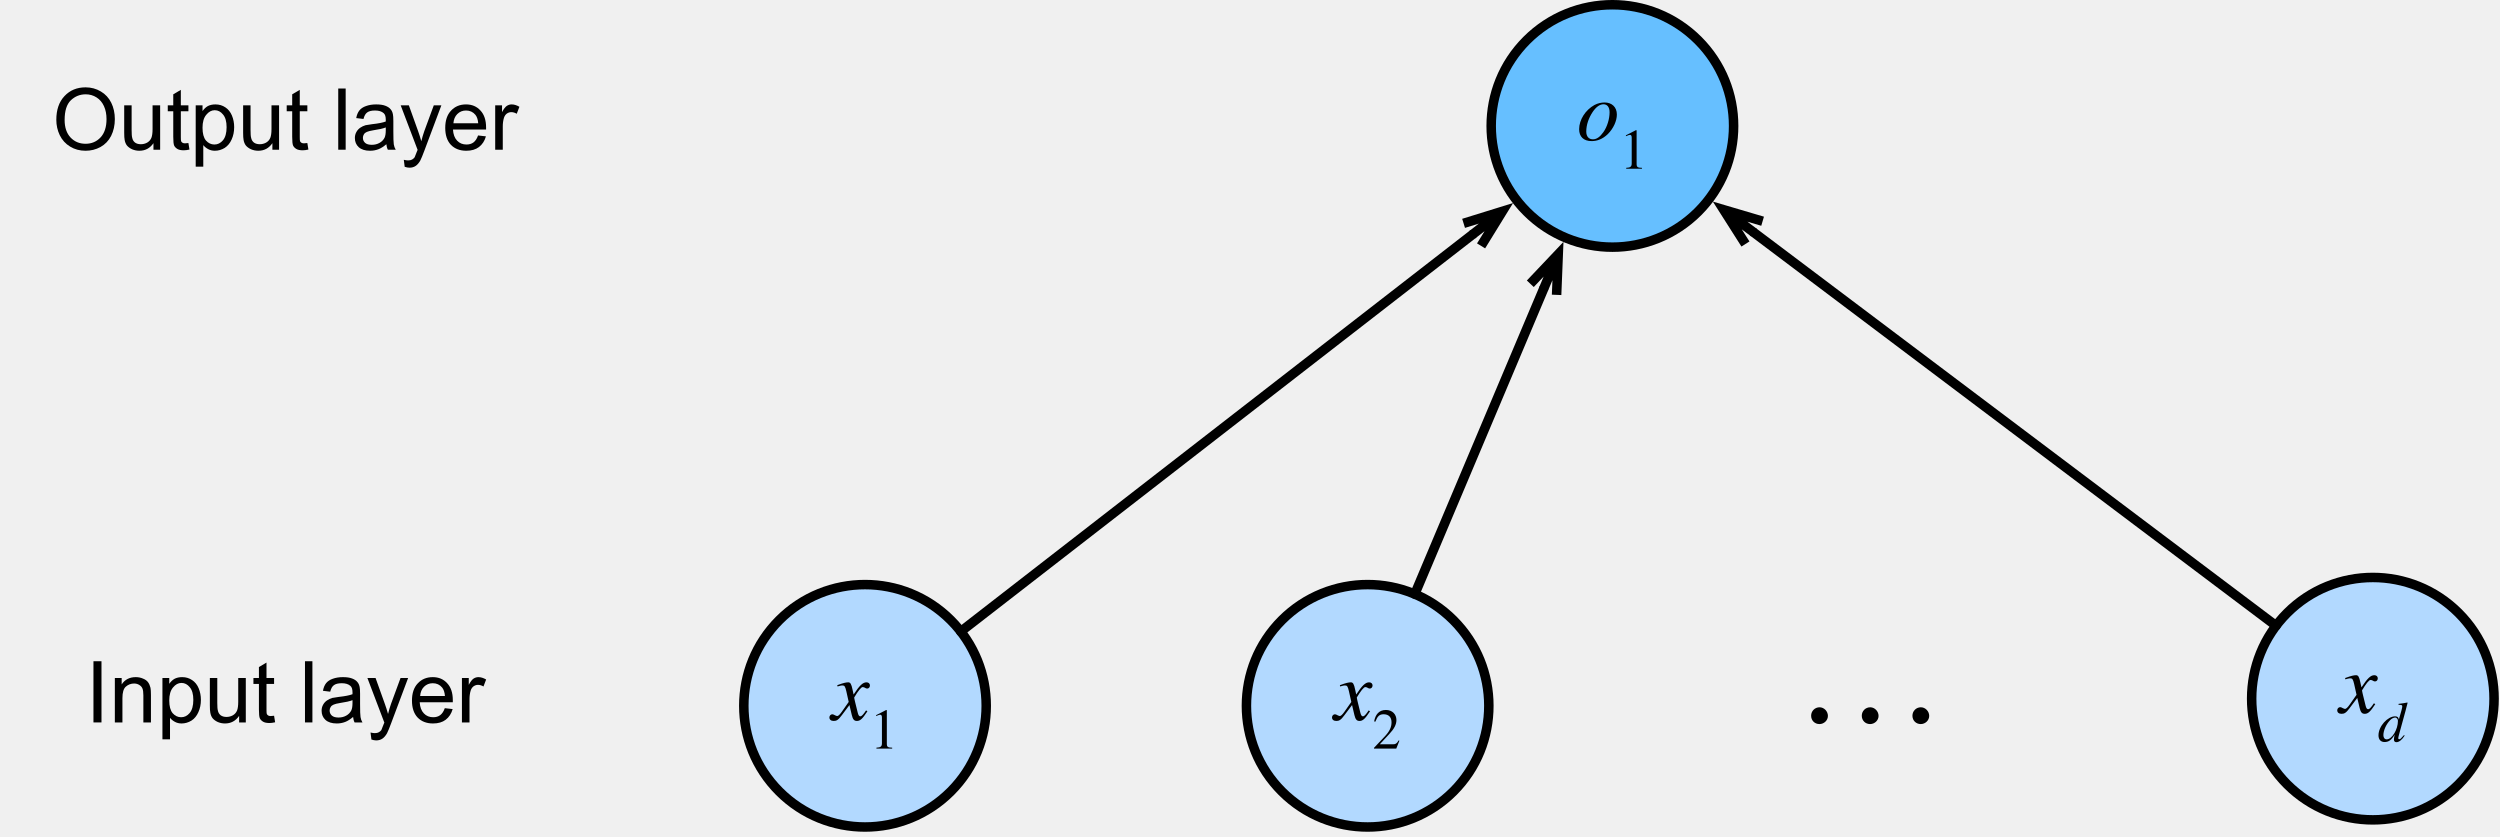
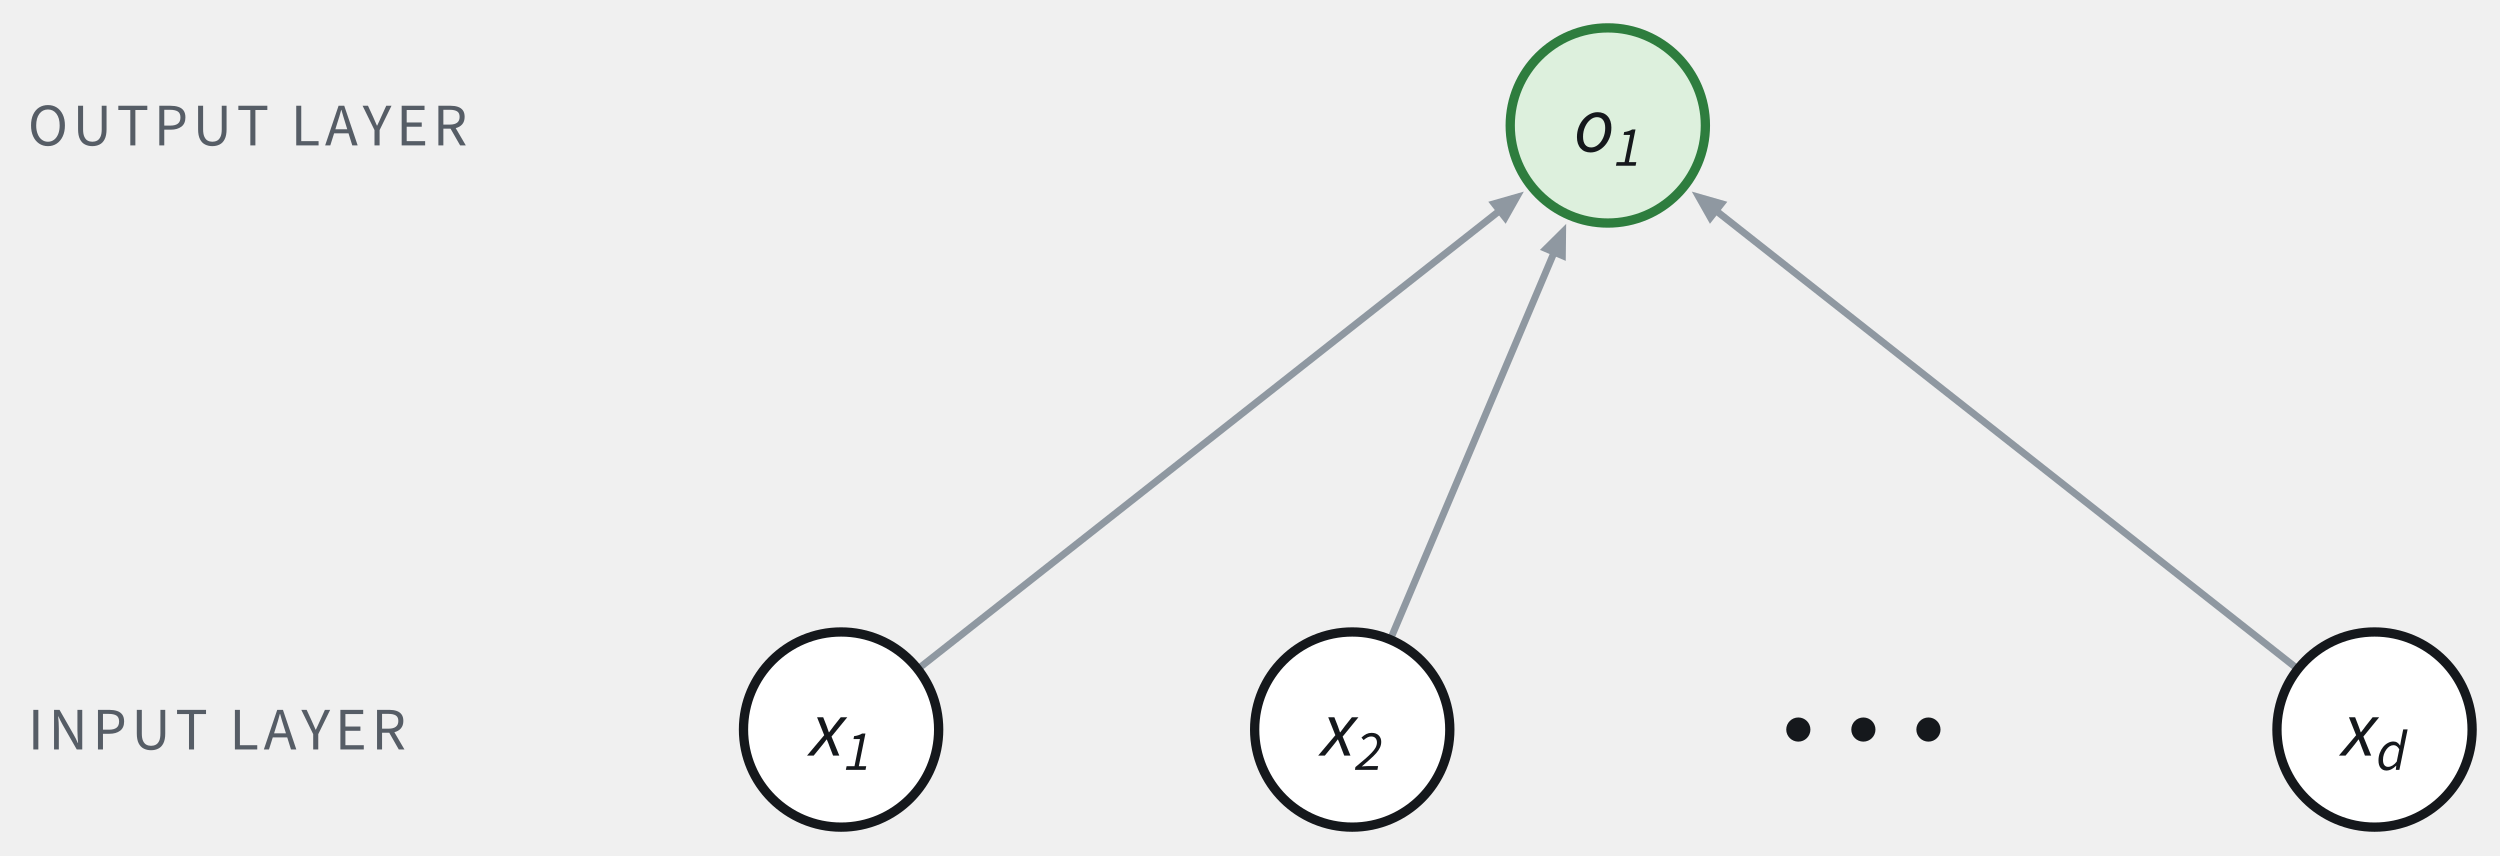
- <svg xmlns="http://www.w3.org/2000/svg" xmlns:xlink="http://www.w3.org/1999/xlink" width="263pt" height="88pt" viewBox="0 0 263 88" version="1.1">
-   <defs>
-     <g>
-       <symbol overflow="visible" id="glyph0-0">
-         <path style="stroke:none;" d="" />
-       </symbol>
-       <symbol overflow="visible" id="glyph0-1">
-         <path style="stroke:none;" d="M 2.188 -3.188 C 2.062 -3.812 1.953 -3.969 1.734 -3.969 C 1.516 -3.969 1.219 -3.906 0.672 -3.703 L 0.578 -3.672 L 0.609 -3.531 L 0.766 -3.578 C 0.938 -3.625 1.047 -3.641 1.109 -3.641 C 1.344 -3.641 1.406 -3.562 1.531 -3.031 L 1.781 -1.906 L 1.047 -0.859 C 0.859 -0.594 0.688 -0.422 0.578 -0.422 C 0.531 -0.422 0.438 -0.453 0.344 -0.5 C 0.234 -0.562 0.141 -0.609 0.062 -0.609 C -0.109 -0.609 -0.25 -0.453 -0.25 -0.281 C -0.25 -0.047 -0.078 0.094 0.203 0.094 C 0.484 0.094 0.672 0.016 1.062 -0.516 L 1.859 -1.578 L 2.109 -0.516 C 2.219 -0.062 2.359 0.094 2.641 0.094 C 2.984 0.094 3.219 -0.109 3.75 -0.922 L 3.609 -1.016 C 3.531 -0.922 3.5 -0.859 3.422 -0.75 C 3.219 -0.484 3.109 -0.391 3 -0.391 C 2.875 -0.391 2.797 -0.516 2.734 -0.766 L 2.438 -1.969 C 2.391 -2.188 2.359 -2.312 2.359 -2.375 C 2.766 -3.062 3.094 -3.469 3.25 -3.469 C 3.469 -3.469 3.547 -3.312 3.719 -3.312 C 3.891 -3.312 4.016 -3.453 4.016 -3.641 C 4.016 -3.828 3.875 -3.969 3.656 -3.969 C 3.266 -3.969 2.922 -3.641 2.297 -2.688 Z M 2.188 -3.188 " />
-       </symbol>
-       <symbol overflow="visible" id="glyph0-2">
-         <path style="stroke:none;" d="M 4.219 -2.703 C 4.219 -3.5 3.672 -3.969 2.938 -3.969 C 2.578 -3.969 2.219 -3.891 1.859 -3.703 C 0.922 -3.188 0.25 -2.156 0.25 -1.156 C 0.25 -0.375 0.719 0.094 1.562 0.094 C 2.156 0.094 2.734 -0.125 3.266 -0.641 C 3.859 -1.234 4.219 -2.031 4.219 -2.703 Z M 3.453 -2.938 C 3.453 -2.25 3.203 -1.406 2.797 -0.844 C 2.438 -0.344 2.094 -0.094 1.703 -0.094 C 1.281 -0.094 1 -0.375 1 -0.906 C 1 -1.625 1.25 -2.328 1.672 -2.969 C 2.031 -3.5 2.422 -3.781 2.812 -3.781 C 3.203 -3.781 3.453 -3.484 3.453 -2.938 Z M 3.453 -2.938 " />
-       </symbol>
-       <symbol overflow="visible" id="glyph1-0">
-         <path style="stroke:none;" d="" />
-       </symbol>
-       <symbol overflow="visible" id="glyph1-1">
-         <path style="stroke:none;" d="M 2.359 0 L 2.359 -0.094 C 1.906 -0.094 1.797 -0.203 1.797 -0.453 L 1.797 -4.031 L 1.734 -4.062 L 0.672 -3.516 L 0.672 -3.422 L 0.828 -3.484 C 0.938 -3.531 1.031 -3.562 1.094 -3.562 C 1.219 -3.562 1.281 -3.469 1.281 -3.266 L 1.281 -0.562 C 1.281 -0.234 1.156 -0.109 0.703 -0.094 L 0.703 0 Z M 2.359 0 " />
-       </symbol>
-       <symbol overflow="visible" id="glyph1-2">
-         <path style="stroke:none;" d="M 2.844 -0.828 L 2.766 -0.859 C 2.562 -0.516 2.438 -0.453 2.188 -0.453 L 0.781 -0.453 L 1.766 -1.516 C 2.297 -2.078 2.531 -2.531 2.531 -3 C 2.531 -3.594 2.109 -4.062 1.422 -4.062 C 0.688 -4.062 0.312 -3.562 0.188 -2.859 L 0.312 -2.828 C 0.547 -3.422 0.75 -3.609 1.188 -3.609 C 1.703 -3.609 2.016 -3.312 2.016 -2.766 C 2.016 -2.25 1.812 -1.797 1.234 -1.203 L 0.172 -0.078 L 0.172 0 L 2.516 0 Z M 2.844 -0.828 " />
-       </symbol>
-       <symbol overflow="visible" id="glyph2-0">
-         <path style="stroke:none;" d="M 1.125 0 L 1.125 -5.625 L 5.625 -5.625 L 5.625 0 Z M 1.266 -0.141 L 5.484 -0.141 L 5.484 -5.484 L 1.266 -5.484 Z M 1.266 -0.141 " />
-       </symbol>
-       <symbol overflow="visible" id="glyph2-1">
-         <path style="stroke:none;" d="M 0.844 0 L 0.844 -6.438 L 1.688 -6.438 L 1.688 0 Z M 0.844 0 " />
-       </symbol>
-       <symbol overflow="visible" id="glyph2-2">
-         <path style="stroke:none;" d="M 0.594 0 L 0.594 -4.672 L 1.312 -4.672 L 1.312 -4 C 1.645 -4.508 2.141 -4.766 2.797 -4.766 C 3.078 -4.766 3.332 -4.711 3.562 -4.609 C 3.801 -4.516 3.977 -4.383 4.094 -4.219 C 4.207 -4.062 4.289 -3.867 4.344 -3.641 C 4.375 -3.492 4.391 -3.238 4.391 -2.875 L 4.391 0 L 3.594 0 L 3.594 -2.844 C 3.594 -3.164 3.562 -3.406 3.5 -3.562 C 3.438 -3.719 3.328 -3.844 3.172 -3.938 C 3.016 -4.039 2.832 -4.094 2.625 -4.094 C 2.289 -4.094 2 -3.984 1.75 -3.766 C 1.508 -3.555 1.391 -3.148 1.391 -2.547 L 1.391 0 Z M 0.594 0 " />
-       </symbol>
-       <symbol overflow="visible" id="glyph2-3">
-         <path style="stroke:none;" d="M 0.594 1.781 L 0.594 -4.672 L 1.312 -4.672 L 1.312 -4.062 C 1.477 -4.301 1.664 -4.477 1.875 -4.594 C 2.094 -4.707 2.359 -4.766 2.672 -4.766 C 3.066 -4.766 3.414 -4.66 3.719 -4.453 C 4.02 -4.254 4.25 -3.969 4.406 -3.594 C 4.562 -3.219 4.641 -2.812 4.641 -2.375 C 4.641 -1.895 4.551 -1.461 4.375 -1.078 C 4.207 -0.691 3.961 -0.395 3.641 -0.188 C 3.316 0.008 2.973 0.109 2.609 0.109 C 2.348 0.109 2.113 0.051 1.906 -0.062 C 1.695 -0.176 1.523 -0.316 1.391 -0.484 L 1.391 1.781 Z M 1.312 -2.312 C 1.312 -1.707 1.43 -1.258 1.672 -0.969 C 1.922 -0.688 2.219 -0.547 2.562 -0.547 C 2.906 -0.547 3.203 -0.691 3.453 -0.984 C 3.711 -1.285 3.844 -1.75 3.844 -2.375 C 3.844 -2.969 3.719 -3.41 3.469 -3.703 C 3.227 -4.004 2.938 -4.156 2.594 -4.156 C 2.258 -4.156 1.961 -3.992 1.703 -3.672 C 1.441 -3.359 1.312 -2.906 1.312 -2.312 Z M 1.312 -2.312 " />
-       </symbol>
-       <symbol overflow="visible" id="glyph2-4">
-         <path style="stroke:none;" d="M 3.656 0 L 3.656 -0.688 C 3.289 -0.156 2.797 0.109 2.172 0.109 C 1.898 0.109 1.645 0.055 1.406 -0.047 C 1.164 -0.16 0.984 -0.297 0.859 -0.453 C 0.742 -0.609 0.664 -0.801 0.625 -1.031 C 0.594 -1.188 0.578 -1.438 0.578 -1.781 L 0.578 -4.672 L 1.359 -4.672 L 1.359 -2.078 C 1.359 -1.66 1.379 -1.383 1.422 -1.25 C 1.461 -1.039 1.562 -0.875 1.719 -0.75 C 1.883 -0.633 2.086 -0.578 2.328 -0.578 C 2.566 -0.578 2.789 -0.633 3 -0.75 C 3.207 -0.875 3.352 -1.039 3.438 -1.25 C 3.52 -1.457 3.562 -1.766 3.562 -2.172 L 3.562 -4.672 L 4.359 -4.672 L 4.359 0 Z M 3.656 0 " />
-       </symbol>
-       <symbol overflow="visible" id="glyph2-5">
-         <path style="stroke:none;" d="M 2.328 -0.703 L 2.438 -0.016 C 2.207 0.035 2.008 0.062 1.844 0.062 C 1.551 0.062 1.328 0.016 1.172 -0.078 C 1.016 -0.172 0.898 -0.289 0.828 -0.438 C 0.766 -0.582 0.734 -0.891 0.734 -1.359 L 0.734 -4.047 L 0.156 -4.047 L 0.156 -4.672 L 0.734 -4.672 L 0.734 -5.828 L 1.531 -6.297 L 1.531 -4.672 L 2.328 -4.672 L 2.328 -4.047 L 1.531 -4.047 L 1.531 -1.328 C 1.531 -1.098 1.539 -0.953 1.562 -0.891 C 1.594 -0.828 1.641 -0.773 1.703 -0.734 C 1.766 -0.691 1.852 -0.672 1.969 -0.672 C 2.062 -0.672 2.18 -0.68 2.328 -0.703 Z M 2.328 -0.703 " />
-       </symbol>
-       <symbol overflow="visible" id="glyph2-6">
-         <path style="stroke:none;" d="M 0.578 0 L 0.578 -6.438 L 1.359 -6.438 L 1.359 0 Z M 0.578 0 " />
-       </symbol>
-       <symbol overflow="visible" id="glyph2-7">
-         <path style="stroke:none;" d="M 3.641 -0.578 C 3.348 -0.328 3.066 -0.148 2.797 -0.047 C 2.523 0.055 2.234 0.109 1.922 0.109 C 1.41 0.109 1.016 -0.016 0.734 -0.266 C 0.461 -0.516 0.328 -0.836 0.328 -1.234 C 0.328 -1.461 0.379 -1.672 0.484 -1.859 C 0.586 -2.047 0.723 -2.195 0.891 -2.312 C 1.055 -2.426 1.242 -2.516 1.453 -2.578 C 1.609 -2.609 1.844 -2.645 2.156 -2.688 C 2.801 -2.758 3.273 -2.852 3.578 -2.969 C 3.578 -3.07 3.578 -3.141 3.578 -3.172 C 3.578 -3.492 3.504 -3.719 3.359 -3.844 C 3.148 -4.031 2.848 -4.125 2.453 -4.125 C 2.078 -4.125 1.801 -4.055 1.625 -3.922 C 1.445 -3.797 1.316 -3.566 1.234 -3.234 L 0.469 -3.328 C 0.531 -3.66 0.641 -3.926 0.797 -4.125 C 0.961 -4.332 1.195 -4.488 1.5 -4.594 C 1.812 -4.707 2.164 -4.766 2.562 -4.766 C 2.969 -4.766 3.289 -4.719 3.531 -4.625 C 3.781 -4.531 3.961 -4.41 4.078 -4.266 C 4.203 -4.129 4.285 -3.953 4.328 -3.734 C 4.359 -3.598 4.375 -3.359 4.375 -3.016 L 4.375 -1.953 C 4.375 -1.223 4.391 -0.758 4.422 -0.562 C 4.453 -0.363 4.52 -0.176 4.625 0 L 3.797 0 C 3.711 -0.164 3.66 -0.359 3.641 -0.578 Z M 3.578 -2.344 C 3.285 -2.227 2.852 -2.129 2.281 -2.047 C 1.957 -1.992 1.727 -1.938 1.594 -1.875 C 1.457 -1.82 1.352 -1.738 1.281 -1.625 C 1.207 -1.508 1.172 -1.383 1.172 -1.25 C 1.172 -1.039 1.25 -0.863 1.406 -0.719 C 1.562 -0.582 1.797 -0.516 2.109 -0.516 C 2.41 -0.516 2.68 -0.582 2.922 -0.719 C 3.16 -0.852 3.336 -1.035 3.453 -1.266 C 3.535 -1.441 3.578 -1.703 3.578 -2.047 Z M 3.578 -2.344 " />
-       </symbol>
-       <symbol overflow="visible" id="glyph2-8">
-         <path style="stroke:none;" d="M 0.562 1.797 L 0.469 1.062 C 0.645 1.102 0.797 1.125 0.922 1.125 C 1.098 1.125 1.238 1.094 1.344 1.031 C 1.445 0.977 1.535 0.898 1.609 0.797 C 1.648 0.711 1.727 0.516 1.844 0.203 C 1.863 0.16 1.891 0.098 1.922 0.016 L 0.141 -4.672 L 1 -4.672 L 1.969 -1.969 C 2.094 -1.625 2.207 -1.266 2.312 -0.891 C 2.395 -1.242 2.5 -1.598 2.625 -1.953 L 3.625 -4.672 L 4.422 -4.672 L 2.641 0.078 C 2.453 0.586 2.305 0.941 2.203 1.141 C 2.055 1.398 1.895 1.586 1.719 1.703 C 1.539 1.828 1.32 1.891 1.062 1.891 C 0.914 1.891 0.75 1.859 0.562 1.797 Z M 0.562 1.797 " />
-       </symbol>
-       <symbol overflow="visible" id="glyph2-9">
-         <path style="stroke:none;" d="M 3.781 -1.5 L 4.609 -1.406 C 4.473 -0.926 4.227 -0.551 3.875 -0.281 C 3.531 -0.02 3.086 0.109 2.547 0.109 C 1.867 0.109 1.328 -0.098 0.922 -0.516 C 0.523 -0.941 0.328 -1.535 0.328 -2.297 C 0.328 -3.078 0.531 -3.68 0.938 -4.109 C 1.344 -4.547 1.867 -4.766 2.516 -4.766 C 3.141 -4.766 3.645 -4.551 4.031 -4.125 C 4.426 -3.707 4.625 -3.113 4.625 -2.344 C 4.625 -2.289 4.625 -2.219 4.625 -2.125 L 1.141 -2.125 C 1.172 -1.613 1.316 -1.223 1.578 -0.953 C 1.836 -0.68 2.164 -0.547 2.562 -0.547 C 2.852 -0.547 3.098 -0.617 3.297 -0.766 C 3.504 -0.922 3.664 -1.164 3.781 -1.5 Z M 1.188 -2.781 L 3.797 -2.781 C 3.766 -3.176 3.664 -3.473 3.5 -3.672 C 3.25 -3.973 2.922 -4.125 2.516 -4.125 C 2.148 -4.125 1.844 -4 1.594 -3.75 C 1.352 -3.508 1.219 -3.188 1.188 -2.781 Z M 1.188 -2.781 " />
-       </symbol>
-       <symbol overflow="visible" id="glyph2-10">
-         <path style="stroke:none;" d="M 0.578 0 L 0.578 -4.672 L 1.297 -4.672 L 1.297 -3.953 C 1.473 -4.285 1.641 -4.504 1.797 -4.609 C 1.953 -4.711 2.125 -4.766 2.312 -4.766 C 2.57 -4.766 2.844 -4.68 3.125 -4.516 L 2.844 -3.781 C 2.656 -3.895 2.461 -3.953 2.266 -3.953 C 2.098 -3.953 1.941 -3.898 1.797 -3.797 C 1.66 -3.691 1.562 -3.547 1.5 -3.359 C 1.414 -3.078 1.375 -2.77 1.375 -2.438 L 1.375 0 Z M 0.578 0 " />
-       </symbol>
-       <symbol overflow="visible" id="glyph2-11">
-         <path style="stroke:none;" d="M 0.438 -3.141 C 0.438 -4.203 0.723 -5.035 1.297 -5.641 C 1.867 -6.254 2.609 -6.562 3.516 -6.562 C 4.109 -6.562 4.645 -6.414 5.125 -6.125 C 5.602 -5.844 5.969 -5.445 6.219 -4.938 C 6.469 -4.426 6.594 -3.852 6.594 -3.219 C 6.594 -2.562 6.461 -1.973 6.203 -1.453 C 5.941 -0.941 5.566 -0.551 5.078 -0.281 C 4.598 -0.02 4.078 0.109 3.516 0.109 C 2.91 0.109 2.367 -0.035 1.891 -0.328 C 1.41 -0.617 1.047 -1.02 0.797 -1.531 C 0.555 -2.039 0.438 -2.578 0.438 -3.141 Z M 1.312 -3.125 C 1.312 -2.344 1.52 -1.727 1.938 -1.281 C 2.352 -0.844 2.879 -0.625 3.516 -0.625 C 4.148 -0.625 4.676 -0.848 5.094 -1.297 C 5.508 -1.742 5.719 -2.383 5.719 -3.219 C 5.719 -3.738 5.629 -4.191 5.453 -4.578 C 5.273 -4.973 5.016 -5.281 4.672 -5.5 C 4.328 -5.719 3.945 -5.828 3.531 -5.828 C 2.926 -5.828 2.406 -5.617 1.969 -5.203 C 1.531 -4.785 1.312 -4.094 1.312 -3.125 Z M 1.312 -3.125 " />
-       </symbol>
-       <symbol overflow="visible" id="glyph2-12">
-         <path style="stroke:none;" d="" />
-       </symbol>
-       <symbol overflow="visible" id="glyph3-0">
-         <path style="stroke:none;" d="" />
-       </symbol>
-       <symbol overflow="visible" id="glyph3-1">
-         <path style="stroke:none;" d="M 3.125 -4.094 C 2.812 -4.031 2.594 -4 2.203 -3.953 L 2.203 -3.859 C 2.531 -3.844 2.594 -3.828 2.594 -3.703 C 2.594 -3.625 2.594 -3.594 2.516 -3.281 L 2.234 -2.297 C 2.203 -2.531 2.094 -2.641 1.844 -2.641 C 1.062 -2.641 0.094 -1.609 0.094 -0.641 C 0.094 -0.188 0.344 0.062 0.734 0.062 C 1.141 0.062 1.453 -0.125 1.797 -0.719 C 1.734 -0.422 1.719 -0.328 1.719 -0.188 C 1.719 -0.031 1.812 0.078 1.969 0.078 C 2.266 0.078 2.562 -0.172 2.844 -0.609 L 2.781 -0.672 C 2.453 -0.297 2.391 -0.234 2.281 -0.234 C 2.203 -0.234 2.172 -0.281 2.172 -0.359 C 2.172 -0.453 2.375 -1.156 2.562 -1.844 L 2.922 -3.156 L 3.156 -4.062 Z M 2.141 -2.172 C 2.141 -1.25 1.516 -0.219 0.953 -0.219 C 0.75 -0.219 0.609 -0.391 0.609 -0.656 C 0.609 -1.156 0.906 -1.812 1.312 -2.234 C 1.469 -2.406 1.688 -2.516 1.859 -2.516 C 1.984 -2.516 2.141 -2.375 2.141 -2.172 Z M 2.141 -2.172 " />
-       </symbol>
-       <symbol overflow="visible" id="glyph4-0">
-         <path style="stroke:none;" d="" />
-       </symbol>
-       <symbol overflow="visible" id="glyph4-1">
-         <path style="stroke:none;" d="M 14.203 -0.688 C 14.203 -1.172 13.797 -1.594 13.328 -1.594 C 12.828 -1.594 12.438 -1.203 12.438 -0.703 C 12.438 -0.203 12.812 0.172 13.312 0.172 C 13.797 0.172 14.203 -0.219 14.203 -0.688 Z M 8.875 -0.688 C 8.875 -1.172 8.469 -1.594 8 -1.594 C 7.5 -1.594 7.109 -1.203 7.109 -0.703 C 7.109 -0.203 7.484 0.172 7.984 0.172 C 8.469 0.172 8.875 -0.219 8.875 -0.688 Z M 3.547 -0.688 C 3.547 -1.172 3.141 -1.594 2.672 -1.594 C 2.172 -1.594 1.781 -1.203 1.781 -0.703 C 1.781 -0.203 2.156 0.172 2.656 0.172 C 3.141 0.172 3.547 -0.219 3.547 -0.688 Z M 3.547 -0.688 " />
-       </symbol>
-     </g>
-   </defs>
-   <g id="surface1">
-     <path style="fill-rule:nonzero;fill:rgb(69.804%,85.098%,100%);fill-opacity:1;stroke-width:1;stroke-linecap:round;stroke-linejoin:round;stroke:rgb(0%,0%,0%);stroke-opacity:1;stroke-miterlimit:10;" d="M 124.016 139.234 C 128.996 144.215 128.996 152.285 124.016 157.266 C 119.035 162.246 110.965 162.246 105.984 157.266 C 101.004 152.285 101.004 144.215 105.984 139.234 C 110.965 134.254 119.035 134.254 124.016 139.234 " transform="matrix(1,0,0,1,-24,-74)" />
-     <g style="fill:rgb(0%,0%,0%);fill-opacity:1;">
-       <use xlink:href="#glyph0-1" x="87.502" y="75.75" />
-     </g>
-     <g style="fill:rgb(0%,0%,0%);fill-opacity:1;">
-       <use xlink:href="#glyph1-1" x="91.498" y="78.75" />
-     </g>
-     <path style="fill-rule:nonzero;fill:rgb(69.804%,85.098%,100%);fill-opacity:1;stroke-width:1;stroke-linecap:round;stroke-linejoin:round;stroke:rgb(0%,0%,0%);stroke-opacity:1;stroke-miterlimit:10;" d="M 176.891 139.234 C 181.871 144.215 181.871 152.285 176.891 157.266 C 171.91 162.246 163.84 162.246 158.859 157.266 C 153.879 152.285 153.879 144.215 158.859 139.234 C 163.84 134.254 171.91 134.254 176.891 139.234 " transform="matrix(1,0,0,1,-24,-74)" />
-     <g style="fill:rgb(0%,0%,0%);fill-opacity:1;">
-       <use xlink:href="#glyph0-1" x="140.377" y="75.75" />
-     </g>
-     <g style="fill:rgb(0%,0%,0%);fill-opacity:1;">
-       <use xlink:href="#glyph1-2" x="144.373" y="78.75" />
-     </g>
-     <g style="fill:rgb(0%,0%,0%);fill-opacity:1;">
-       <use xlink:href="#glyph2-1" x="8.988" y="76" />
-     </g>
-     <g style="fill:rgb(0%,0%,0%);fill-opacity:1;">
-       <use xlink:href="#glyph2-2" x="11.488" y="76" />
-     </g>
-     <g style="fill:rgb(0%,0%,0%);fill-opacity:1;">
-       <use xlink:href="#glyph2-3" x="16.494" y="76" />
-     </g>
-     <g style="fill:rgb(0%,0%,0%);fill-opacity:1;">
-       <use xlink:href="#glyph2-4" x="21.499" y="76" />
-     </g>
-     <g style="fill:rgb(0%,0%,0%);fill-opacity:1;">
-       <use xlink:href="#glyph2-5" x="26.505" y="76" />
-     </g>
-     <g style="fill:rgb(0%,0%,0%);fill-opacity:1;">
-       <use xlink:href="#glyph2-6" x="31.506" y="76" />
-     </g>
-     <g style="fill:rgb(0%,0%,0%);fill-opacity:1;">
-       <use xlink:href="#glyph2-7" x="33.505" y="76" />
-     </g>
-     <g style="fill:rgb(0%,0%,0%);fill-opacity:1;">
-       <use xlink:href="#glyph2-8" x="38.511" y="76" />
-       <use xlink:href="#glyph2-9" x="43.011" y="76" />
-     </g>
-     <g style="fill:rgb(0%,0%,0%);fill-opacity:1;">
-       <use xlink:href="#glyph2-10" x="48.017" y="76" />
-     </g>
-     <g style="fill:rgb(0%,0%,0%);fill-opacity:1;">
-       <use xlink:href="#glyph2-11" x="5.487" y="15.75" />
-     </g>
-     <g style="fill:rgb(0%,0%,0%);fill-opacity:1;">
-       <use xlink:href="#glyph2-4" x="12.488" y="15.75" />
-     </g>
-     <g style="fill:rgb(0%,0%,0%);fill-opacity:1;">
-       <use xlink:href="#glyph2-5" x="17.493" y="15.75" />
-     </g>
-     <g style="fill:rgb(0%,0%,0%);fill-opacity:1;">
-       <use xlink:href="#glyph2-3" x="19.994" y="15.75" />
-     </g>
-     <g style="fill:rgb(0%,0%,0%);fill-opacity:1;">
-       <use xlink:href="#glyph2-4" x="24.999" y="15.75" />
-     </g>
-     <g style="fill:rgb(0%,0%,0%);fill-opacity:1;">
-       <use xlink:href="#glyph2-5" x="30.005" y="15.75" />
-     </g>
-     <g style="fill:rgb(0%,0%,0%);fill-opacity:1;">
-       <use xlink:href="#glyph2-12" x="32.505" y="15.75" />
-     </g>
-     <g style="fill:rgb(0%,0%,0%);fill-opacity:1;">
-       <use xlink:href="#glyph2-6" x="35.005" y="15.75" />
-     </g>
-     <g style="fill:rgb(0%,0%,0%);fill-opacity:1;">
-       <use xlink:href="#glyph2-7" x="37.005" y="15.75" />
-     </g>
-     <g style="fill:rgb(0%,0%,0%);fill-opacity:1;">
-       <use xlink:href="#glyph2-8" x="42.011" y="15.75" />
-       <use xlink:href="#glyph2-9" x="46.511" y="15.75" />
-     </g>
-     <g style="fill:rgb(0%,0%,0%);fill-opacity:1;">
-       <use xlink:href="#glyph2-10" x="51.517" y="15.75" />
-     </g>
-     <path style="fill-rule:nonzero;fill:rgb(69.804%,85.098%,100%);fill-opacity:1;stroke-width:1;stroke-linecap:round;stroke-linejoin:round;stroke:rgb(0%,0%,0%);stroke-opacity:1;stroke-miterlimit:10;" d="M 282.641 138.484 C 287.621 143.465 287.621 151.535 282.641 156.516 C 277.66 161.496 269.59 161.496 264.609 156.516 C 259.629 151.535 259.629 143.465 264.609 138.484 C 269.59 133.504 277.66 133.504 282.641 138.484 " transform="matrix(1,0,0,1,-24,-74)" />
-     <g style="fill:rgb(0%,0%,0%);fill-opacity:1;">
-       <use xlink:href="#glyph0-1" x="246.127" y="75" />
-     </g>
-     <g style="fill:rgb(0%,0%,0%);fill-opacity:1;">
-       <use xlink:href="#glyph3-1" x="250.123" y="78" />
-     </g>
-     <path style="fill-rule:nonzero;fill:rgb(39.999%,74.902%,100%);fill-opacity:1;stroke-width:1;stroke-linecap:round;stroke-linejoin:round;stroke:rgb(0%,0%,0%);stroke-opacity:1;stroke-miterlimit:10;" d="M 202.641 78.234 C 207.621 83.215 207.621 91.285 202.641 96.266 C 197.66 101.246 189.59 101.246 184.609 96.266 C 179.629 91.285 179.629 83.215 184.609 78.234 C 189.59 73.254 197.66 73.254 202.641 78.234 " transform="matrix(1,0,0,1,-24,-74)" />
-     <g style="fill:rgb(0%,0%,0%);fill-opacity:1;">
-       <use xlink:href="#glyph0-2" x="165.875" y="14.75" />
-     </g>
-     <g style="fill:rgb(0%,0%,0%);fill-opacity:1;">
-       <use xlink:href="#glyph1-1" x="170.375" y="17.75" />
-     </g>
-     <path style="fill:none;stroke-width:1;stroke-linecap:round;stroke-linejoin:round;stroke:rgb(0%,0%,0%);stroke-opacity:1;stroke-miterlimit:10;" d="M 125.074 140.434 L 178.891 98.684 " transform="matrix(1,0,0,1,-24,-74)" />
-     <path style="fill:none;stroke-width:1;stroke-linecap:butt;stroke-linejoin:miter;stroke:rgb(0%,0%,0%);stroke-opacity:1;stroke-miterlimit:10;" d="M 182.051 96.23 L 178.891 98.684 M 177.969 97.496 L 182.051 96.23 L 179.809 99.867 " transform="matrix(1,0,0,1,-24,-74)" />
-     <path style="fill:none;stroke-width:1;stroke-linecap:round;stroke-linejoin:round;stroke:rgb(0%,0%,0%);stroke-opacity:1;stroke-miterlimit:10;" d="M 172.836 136.5 L 186.371 104.434 " transform="matrix(1,0,0,1,-24,-74)" />
-     <path style="fill:none;stroke-width:1;stroke-linecap:butt;stroke-linejoin:miter;stroke:rgb(0%,0%,0%);stroke-opacity:1;stroke-miterlimit:10;" d="M 187.926 100.75 L 186.371 104.434 M 184.988 103.852 L 187.926 100.75 L 187.754 105.02 " transform="matrix(1,0,0,1,-24,-74)" />
-     <path style="fill:none;stroke-width:1;stroke-linecap:round;stroke-linejoin:round;stroke:rgb(0%,0%,0%);stroke-opacity:1;stroke-miterlimit:10;" d="M 263.438 139.828 L 208.523 98.473 " transform="matrix(1,0,0,1,-24,-74)" />
-     <path style="fill:none;stroke-width:1;stroke-linecap:butt;stroke-linejoin:miter;stroke:rgb(0%,0%,0%);stroke-opacity:1;stroke-miterlimit:10;" d="M 205.328 96.062 L 208.523 98.473 M 207.621 99.668 L 205.328 96.062 L 209.426 97.273 " transform="matrix(1,0,0,1,-24,-74)" />
-     <g style="fill:rgb(0%,0%,0%);fill-opacity:1;">
-       <use xlink:href="#glyph4-1" x="188.75" y="76" />
-     </g>
-   </g>
+ <svg xmlns="http://www.w3.org/2000/svg" width="538" height="184" viewBox="-31 -27 538 184">
+   <line x1="166.5" y1="117" x2="291.73" y2="18.33" stroke="#8F98A1" stroke-width="1.5" />
+   <polygon points="296.93,14.23 293.02,21.16 289.28,16.42" fill="#8F98A1" />
+   <line x1="268.18" y1="110.66" x2="303.46" y2="27.28" stroke="#8F98A1" stroke-width="1.5" />
+   <polygon points="306.04,21.18 305.95,29.14 300.39,26.78" fill="#8F98A1" />
+   <line x1="463.5" y1="117" x2="338.27" y2="18.33" stroke="#8F98A1" stroke-width="1.5" />
+   <polygon points="333.07,14.23 340.72,16.42 336.98,21.16" fill="#8F98A1" />
+   <circle cx="150" cy="130" r="21" fill="#FFFFFF" stroke="#15181C" stroke-width="2" />
+   <path d="M142.67 135.61 146.37 131.22 144.83 127.35H146.15L146.87 129.18Q147.00 129.56 147.12 129.89Q147.24 130.22 147.36 130.58H147.43Q147.68 130.24 147.95 129.89Q148.23 129.54 148.48 129.18L149.93 127.35H151.34L147.94 131.51L149.62 135.61H148.28L147.53 133.67Q147.39 133.30 147.25 132.91Q147.10 132.52 146.93 132.14H146.87Q146.59 132.52 146.31 132.89Q146.02 133.26 145.69 133.66L144.10 135.61Z" fill="#15181C" />
+   <path d="M151.03 138.67 151.19 137.89H152.89L154.06 132.04H152.68L152.80 131.42Q153.84 131.28 154.52 130.86H155.24L153.82 137.89H155.41L155.26 138.67Z" fill="#15181C" />
+   <circle cx="260" cy="130" r="21" fill="#FFFFFF" stroke="#15181C" stroke-width="2" />
+   <path d="M252.67 135.61 256.37 131.22 254.83 127.35H256.15L256.87 129.18Q257.00 129.56 257.12 129.89Q257.24 130.22 257.36 130.58H257.43Q257.68 130.24 257.95 129.89Q258.23 129.54 258.48 129.18L259.93 127.35H261.34L257.94 131.51L259.62 135.61H258.28L257.53 133.67Q257.39 133.30 257.25 132.91Q257.10 132.52 256.93 132.14H256.87Q256.59 132.52 256.31 132.89Q256.02 133.26 255.69 133.66L254.10 135.61Z" fill="#15181C" />
+   <path d="M260.59 138.67 260.68 138.08Q261.86 137.10 262.73 136.36Q263.60 135.61 264.17 135.00Q264.75 134.40 265.04 133.86Q265.32 133.32 265.32 132.76Q265.32 132.22 265.01 131.85Q264.70 131.49 264.05 131.49Q263.66 131.49 263.27 131.69Q262.88 131.89 262.45 132.27L261.99 131.72Q262.53 131.22 263.05 130.96Q263.57 130.71 264.16 130.71Q265.16 130.71 265.70 131.26Q266.24 131.80 266.24 132.64Q266.24 133.28 265.97 133.87Q265.70 134.46 265.17 135.07Q264.64 135.67 263.85 136.37Q263.07 137.07 262.06 137.94Q262.37 137.91 262.72 137.89Q263.07 137.86 263.38 137.86H265.57L265.42 138.67Z" fill="#15181C" />
+   <circle cx="356" cy="130" r="2.6" fill="#15181C" stroke="none" stroke-width="0" />
+   <circle cx="370" cy="130" r="2.6" fill="#15181C" stroke="none" stroke-width="0" />
+   <circle cx="384" cy="130" r="2.6" fill="#15181C" stroke="none" stroke-width="0" />
+   <circle cx="480" cy="130" r="21" fill="#FFFFFF" stroke="#15181C" stroke-width="2" />
+   <path d="M472.33 135.61 476.04 131.22 474.49 127.35H475.82L476.53 129.18Q476.67 129.56 476.79 129.89Q476.90 130.22 477.02 130.58H477.09Q477.35 130.24 477.62 129.89Q477.89 129.54 478.15 129.18L479.59 127.35H481.00L477.60 131.51L479.28 135.61H477.94L477.19 133.67Q477.06 133.30 476.91 132.91Q476.77 132.52 476.60 132.14H476.53Q476.26 132.52 475.97 132.89Q475.68 133.26 475.36 133.66L473.76 135.61Z" fill="#15181C" />
+   <path d="M482.56 138.82Q481.78 138.82 481.31 138.26Q480.85 137.70 480.85 136.66Q480.85 135.81 481.12 135.07Q481.39 134.32 481.84 133.76Q482.29 133.20 482.87 132.89Q483.44 132.57 484.07 132.57Q484.55 132.57 484.90 132.81Q485.26 133.05 485.48 133.44H485.51L485.71 132.28L486.17 129.96H487.12L485.35 138.67H484.58L484.68 137.79H484.63Q484.20 138.24 483.66 138.53Q483.13 138.82 482.56 138.82ZM482.91 138.03Q483.37 138.03 483.85 137.75Q484.33 137.47 484.78 136.90L485.32 134.24Q485.06 133.77 484.75 133.57Q484.45 133.36 484.11 133.36Q483.66 133.36 483.25 133.61Q482.84 133.87 482.52 134.32Q482.20 134.77 482.01 135.33Q481.82 135.90 481.82 136.52Q481.82 137.29 482.12 137.66Q482.42 138.03 482.91 138.03Z" fill="#15181C" />
+   <circle cx="315" cy="0" r="21" fill="#DDF0DD" stroke="#2E7D3E" stroke-width="2" />
+   <path d="M311.30 5.81Q309.95 5.81 309.16 4.93Q308.36 4.05 308.36 2.50Q308.36 1.33 308.74 0.35Q309.12 -0.63 309.76 -1.35Q310.40 -2.07 311.19 -2.47Q311.98 -2.86 312.81 -2.86Q314.17 -2.86 314.97 -1.97Q315.77 -1.09 315.77 0.46Q315.77 1.63 315.39 2.61Q315.00 3.59 314.37 4.31Q313.73 5.03 312.93 5.42Q312.13 5.81 311.30 5.81ZM311.43 4.73Q312.20 4.73 312.89 4.17Q313.58 3.60 314.01 2.65Q314.44 1.70 314.44 0.54Q314.44 -0.58 313.98 -1.18Q313.52 -1.79 312.67 -1.79Q311.91 -1.79 311.22 -1.22Q310.53 -0.65 310.10 0.31Q309.67 1.26 309.67 2.41Q309.67 3.54 310.12 4.13Q310.58 4.73 311.43 4.73Z" fill="#15181C" />
+   <path d="M316.75 8.67 316.91 7.89H318.61L319.79 2.04H318.40L318.52 1.42Q319.56 1.28 320.24 0.86H320.96L319.54 7.89H321.13L320.98 8.67Z" fill="#15181C" />
+   <path d="M-20.68 4.45Q-21.75 4.45 -22.58 3.90Q-23.40 3.35 -23.86 2.35Q-24.32 1.35 -24.32 -0.01Q-24.32 -1.38 -23.86 -2.36Q-23.40 -3.34 -22.58 -3.87Q-21.75 -4.39 -20.68 -4.39Q-19.61 -4.39 -18.79 -3.87Q-17.97 -3.34 -17.50 -2.36Q-17.03 -1.38 -17.03 -0.01Q-17.03 1.35 -17.50 2.35Q-17.97 3.35 -18.79 3.90Q-19.61 4.45 -20.68 4.45ZM-20.68 3.50Q-19.92 3.50 -19.35 3.06Q-18.79 2.63 -18.47 1.84Q-18.16 1.05 -18.16 -0.01Q-18.16 -1.60 -18.85 -2.52Q-19.54 -3.44 -20.68 -3.44Q-21.83 -3.44 -22.52 -2.52Q-23.21 -1.60 -23.21 -0.01Q-23.21 1.05 -22.89 1.84Q-22.58 2.63 -22.01 3.06Q-21.44 3.50 -20.68 3.50Z M-11.13 4.45Q-12.00 4.45 -12.70 4.10Q-13.39 3.76 -13.79 2.96Q-14.20 2.17 -14.20 0.82V-4.24H-13.12V0.85Q-13.12 1.85 -12.85 2.43Q-12.58 3.02 -12.14 3.26Q-11.69 3.50 -11.13 3.50Q-10.56 3.50 -10.10 3.26Q-9.65 3.02 -9.38 2.43Q-9.11 1.85 -9.11 0.85V-4.24H-8.07V0.82Q-8.07 2.17 -8.48 2.96Q-8.88 3.76 -9.57 4.10Q-10.26 4.45 -11.13 4.45Z M-2.96 4.29V-3.33H-5.54V-4.24H0.70V-3.33H-1.87V4.29Z M3.28 4.29V-4.24H5.71Q6.67 -4.24 7.38 -4.00Q8.10 -3.77 8.50 -3.22Q8.90 -2.67 8.90 -1.73Q8.90 -0.39 8.03 0.26Q7.16 0.91 5.76 0.91H4.35V4.29ZM4.35 0.03H5.63Q6.75 0.03 7.29 -0.40Q7.83 -0.82 7.83 -1.73Q7.83 -2.65 7.26 -3.01Q6.69 -3.37 5.58 -3.37H4.35Z M14.70 4.45Q13.83 4.45 13.14 4.10Q12.44 3.76 12.04 2.96Q11.63 2.17 11.63 0.82V-4.24H12.71V0.85Q12.71 1.85 12.98 2.43Q13.25 3.02 13.69 3.26Q14.14 3.50 14.70 3.50Q15.27 3.50 15.73 3.26Q16.18 3.02 16.45 2.43Q16.72 1.85 16.72 0.85V-4.24H17.76V0.82Q17.76 2.17 17.35 2.96Q16.95 3.76 16.26 4.10Q15.57 4.45 14.70 4.45Z M22.87 4.29V-3.33H20.29V-4.24H26.53V-3.33H23.96V4.29Z M32.75 4.29V-4.24H33.83V3.37H37.56V4.29Z M41.57 -0.48 41.17 0.82H43.73L43.33 -0.48Q43.09 -1.20 42.89 -1.90Q42.68 -2.61 42.47 -3.35H42.42Q42.22 -2.61 42.02 -1.90Q41.81 -1.20 41.57 -0.48ZM38.97 4.29 41.86 -4.24H43.08L45.97 4.29H44.81L44.00 1.69H40.90L40.08 4.29Z M49.59 4.29V0.99L47.03 -4.24H48.19L49.30 -1.83Q49.50 -1.36 49.70 -0.91Q49.91 -0.46 50.11 0.03H50.17Q50.39 -0.46 50.61 -0.91Q50.83 -1.36 51.02 -1.83L52.12 -4.24H53.25L50.69 0.99V4.29Z M55.44 4.29V-4.24H60.36V-3.33H56.52V-0.65H59.76V0.27H56.52V3.37H60.49V4.29Z M63.34 4.29V-4.24H66.00Q66.87 -4.24 67.55 -4.01Q68.22 -3.78 68.61 -3.26Q68.99 -2.73 68.99 -1.85Q68.99 -0.86 68.47 -0.25Q67.95 0.35 67.07 0.57L69.24 4.29H68.02L65.96 0.69H64.41V4.29ZM64.41 -0.19H65.84Q66.84 -0.19 67.38 -0.60Q67.91 -1.01 67.91 -1.85Q67.91 -2.69 67.38 -3.03Q66.84 -3.37 65.84 -3.37H64.41Z" fill="#565D66" />
+   <path d="M-23.83 134.29V125.76H-22.75V134.29Z M-19.37 134.29V125.76H-18.19L-15.16 131.07Q-14.91 131.50 -14.68 131.96Q-14.46 132.43 -14.25 132.90H-14.20Q-14.25 132.24 -14.29 131.55Q-14.34 130.86 -14.34 130.19V125.76H-13.30V134.29H-14.48L-17.51 128.99Q-17.76 128.56 -17.99 128.09Q-18.23 127.62 -18.44 127.15H-18.49Q-18.42 127.79 -18.38 128.47Q-18.34 129.14 -18.34 129.83V134.29Z M-9.92 134.29V125.76H-7.49Q-6.53 125.76 -5.81 126.00Q-5.10 126.23 -4.69 126.78Q-4.29 127.33 -4.29 128.27Q-4.29 129.61 -5.16 130.26Q-6.03 130.91 -7.44 130.91H-8.84V134.29ZM-8.84 130.03H-7.57Q-6.45 130.03 -5.91 129.60Q-5.37 129.18 -5.37 128.27Q-5.37 127.35 -5.94 126.99Q-6.50 126.63 -7.62 126.63H-8.84Z M1.51 134.45Q0.64 134.45 -0.06 134.10Q-0.76 133.76 -1.16 132.96Q-1.56 132.17 -1.56 130.82V125.76H-0.48V130.84Q-0.48 131.85 -0.22 132.43Q0.05 133.02 0.50 133.26Q0.95 133.50 1.51 133.50Q2.08 133.50 2.53 133.26Q2.99 133.02 3.26 132.43Q3.52 131.85 3.52 130.84V125.76H4.56V130.82Q4.56 132.17 4.16 132.96Q3.76 133.76 3.07 134.10Q2.38 134.45 1.51 134.45Z M9.67 134.29V126.67H7.10V125.76H13.34V126.67H10.76V134.29Z M19.55 134.29V125.76H20.63V133.37H24.36V134.29Z M28.38 129.52 27.98 130.82H30.54L30.13 129.52Q29.90 128.80 29.69 128.10Q29.48 127.39 29.28 126.65H29.22Q29.03 127.39 28.82 128.10Q28.61 128.80 28.38 129.52ZM25.78 134.29 28.66 125.76H29.89L32.77 134.29H31.62L30.81 131.69H27.70L26.88 134.29Z M36.40 134.29V130.99L33.84 125.76H34.99L36.10 128.17Q36.31 128.63 36.51 129.09Q36.71 129.54 36.92 130.03H36.97Q37.19 129.54 37.41 129.09Q37.63 128.63 37.83 128.17L38.92 125.76H40.05L37.49 130.99V134.29Z M42.25 134.29V125.76H47.16V126.67H43.33V129.35H46.56V130.27H43.33V133.37H47.29V134.29Z M50.14 134.29V125.76H52.80Q53.68 125.76 54.35 125.99Q55.03 126.22 55.41 126.74Q55.80 127.27 55.80 128.15Q55.80 129.14 55.27 129.75Q54.75 130.35 53.87 130.57L56.04 134.29H54.82L52.77 130.69H51.22V134.29ZM51.22 129.81H52.65Q53.65 129.81 54.18 129.40Q54.72 128.99 54.72 128.15Q54.72 127.31 54.18 126.97Q53.65 126.63 52.65 126.63H51.22Z" fill="#565D66" />
</svg>
